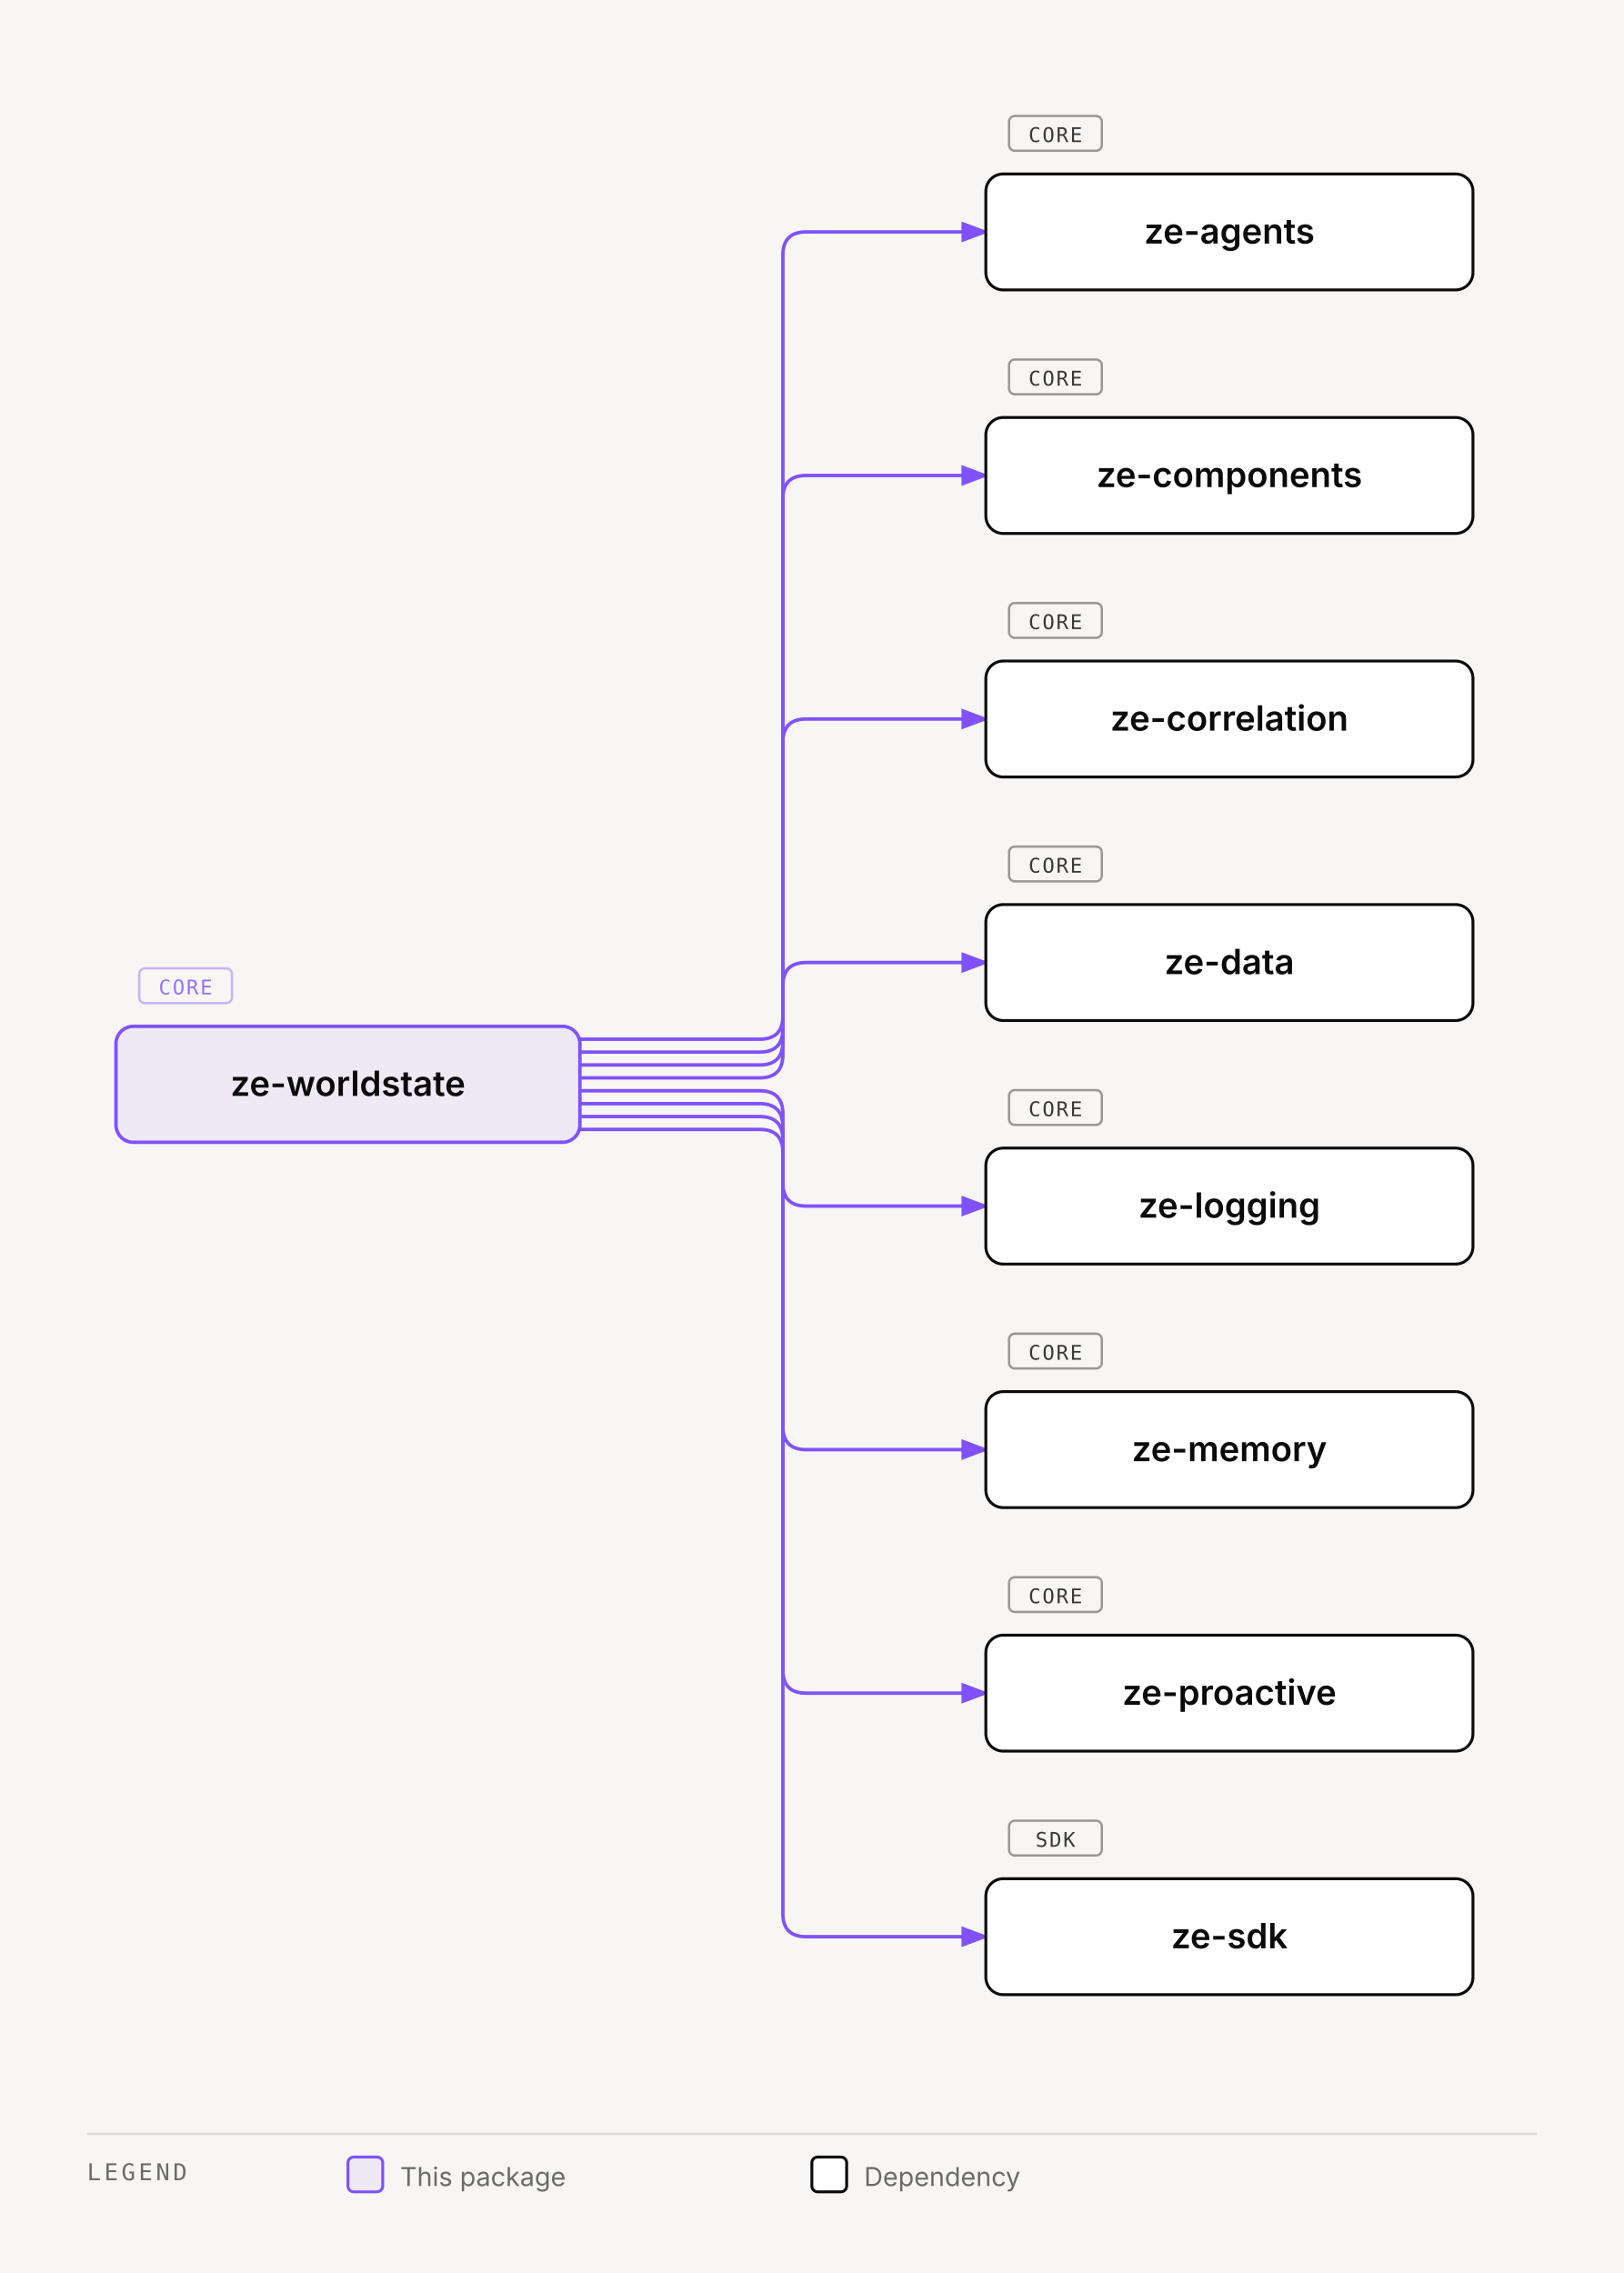
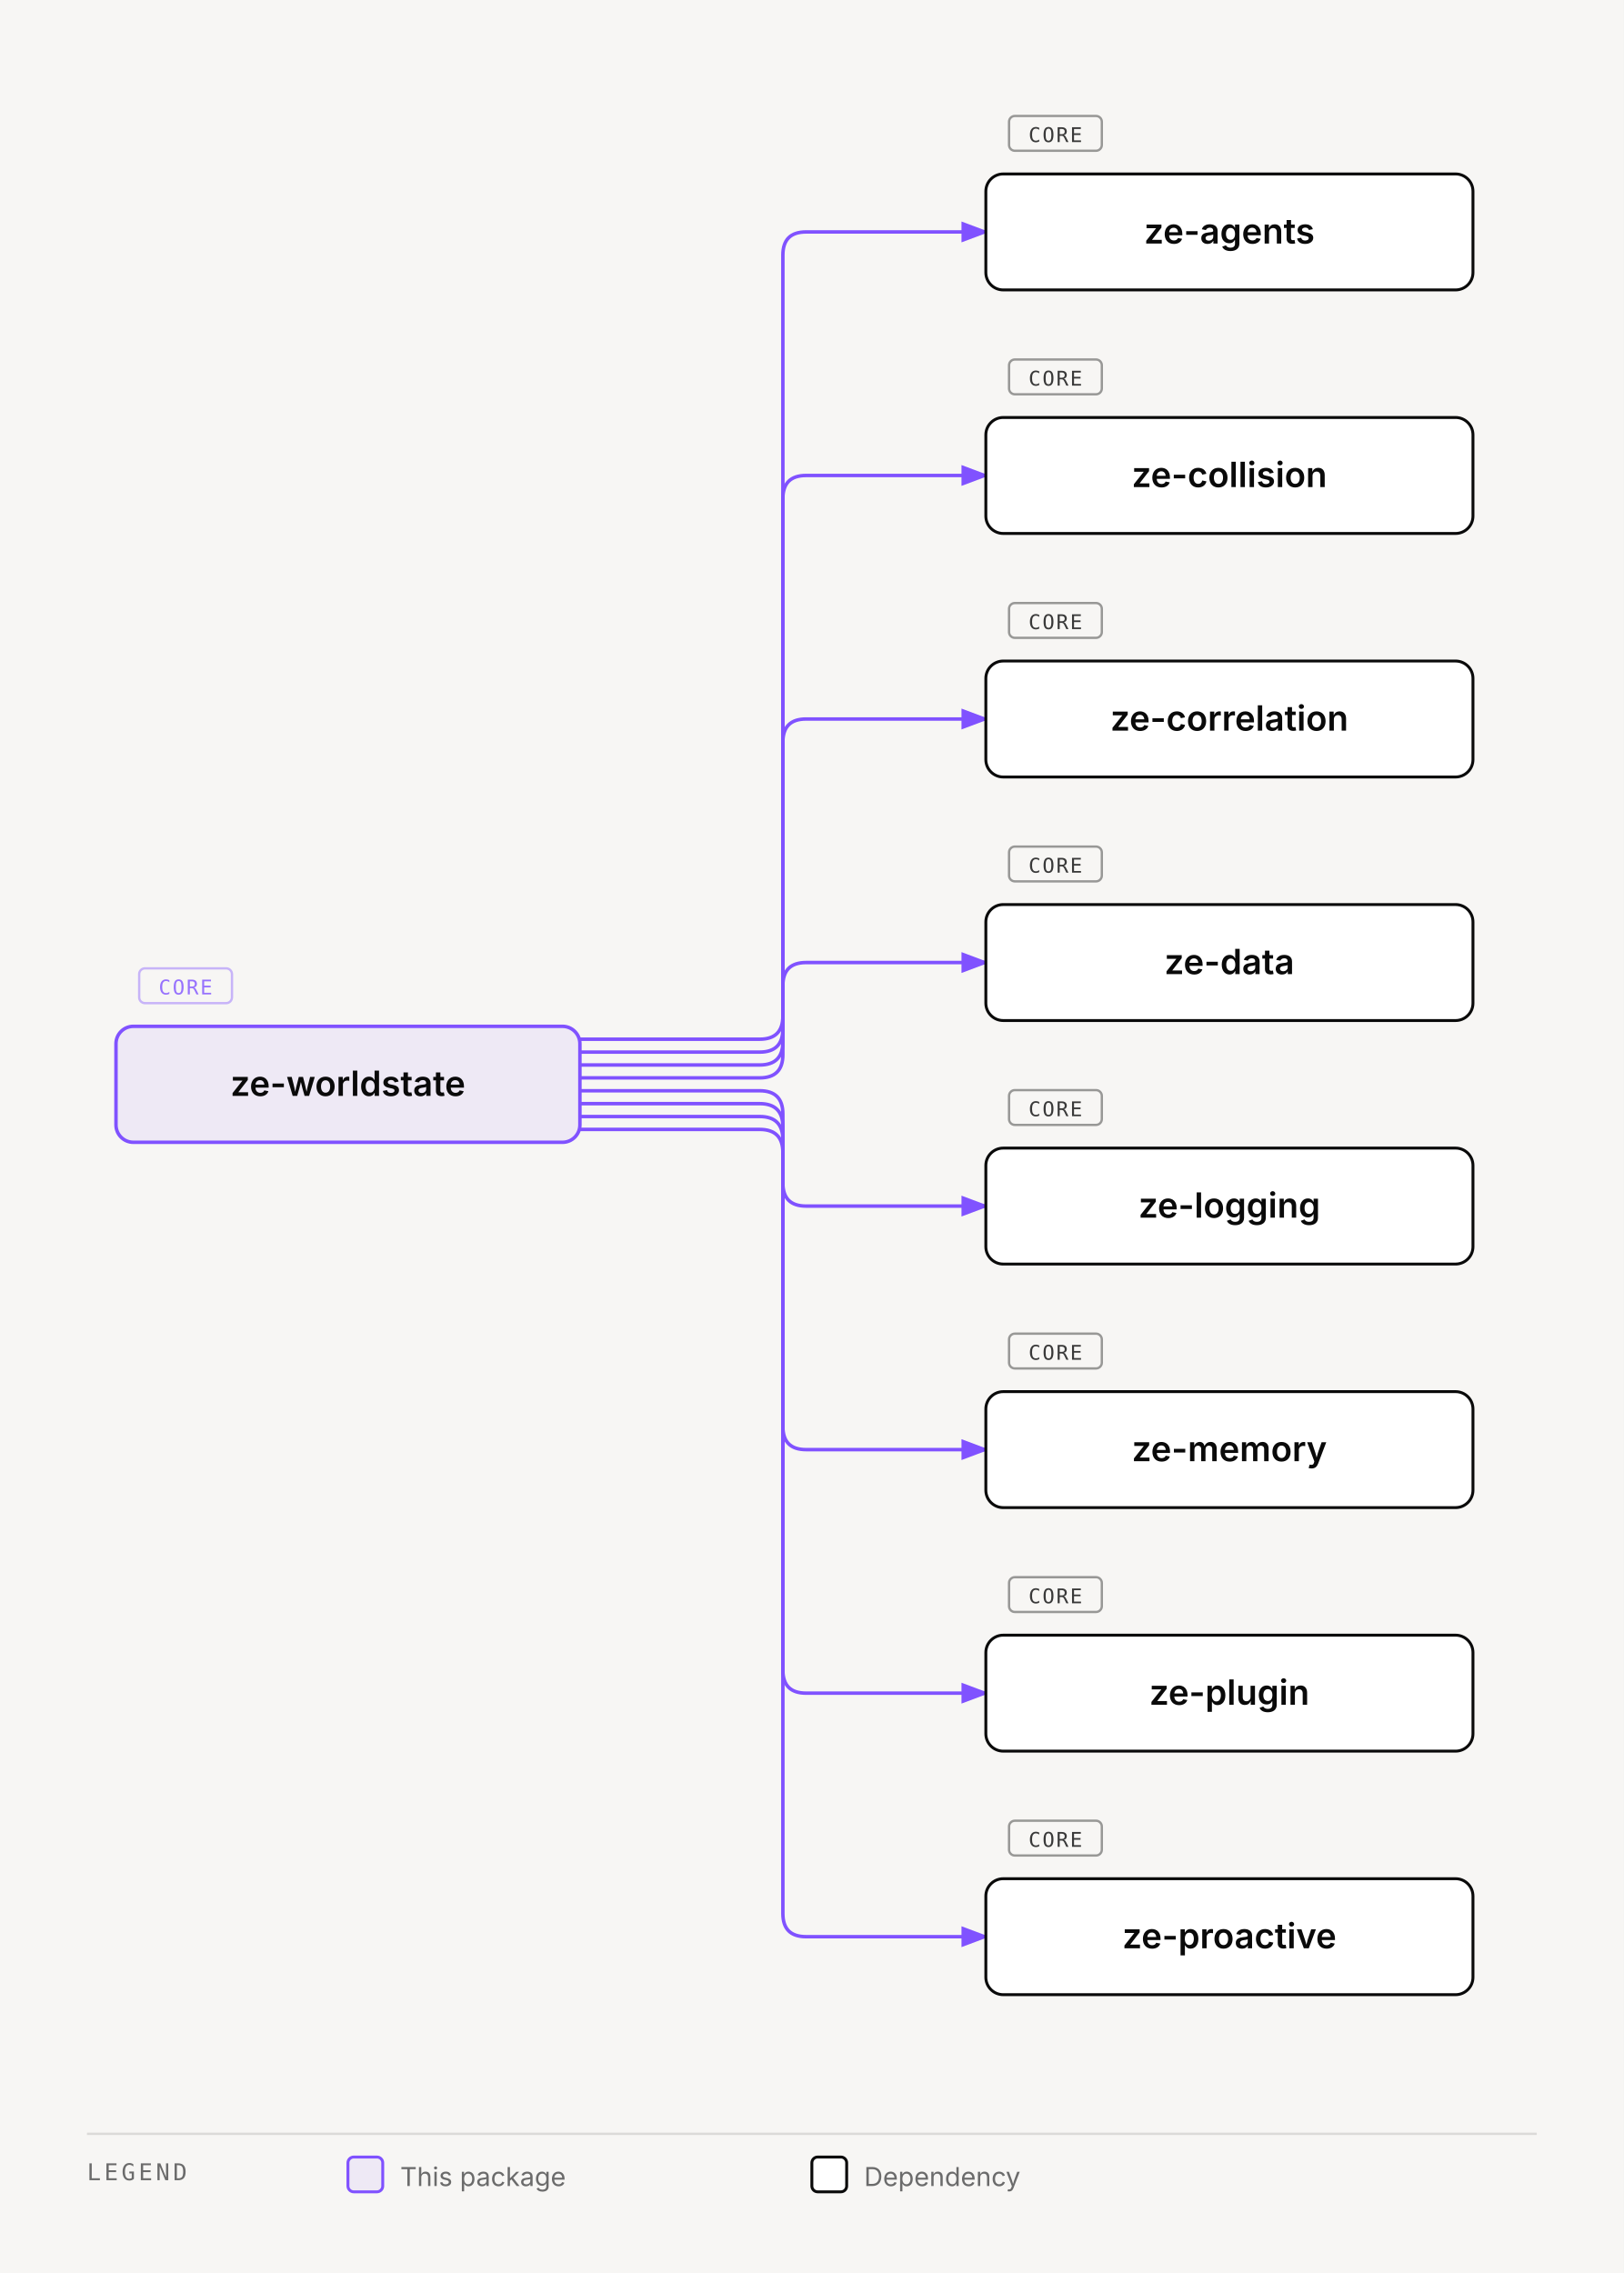
<svg xmlns="http://www.w3.org/2000/svg" viewBox="0 0 560 784" role="img" aria-labelledby="dependencies-title dependencies-desc">
  <defs>
    <marker id="arrow" markerWidth="8" markerHeight="6" refX="7" refY="3" orient="auto">
      <polygon points="0 0, 8 3, 0 6" fill="#6b6b6b" />
    </marker>
    <marker id="arrow-accent" markerWidth="8" markerHeight="6" refX="7" refY="3" orient="auto">
      <polygon points="0 0, 8 3, 0 6" fill="#8052ff" />
    </marker>
  </defs>
  <rect width="100%" height="100%" fill="#f7f6f4" />
  <path d="M 200,358.444 H 262.0 Q 270.0,358.444 270.0,350.444 V 88.0 Q 270.0,80.0 278.0,80.0 H 340" fill="none" stroke="#8052ff" stroke-width="1.2" marker-end="url(#arrow-accent)" />
  <path d="M 200,362.889 H 262.0 Q 270.0,362.889 270.0,354.889 V 172.0 Q 270.0,164.0 278.0,164.0 H 340" fill="none" stroke="#8052ff" stroke-width="1.2" marker-end="url(#arrow-accent)" />
  <path d="M 200,367.333 H 262.0 Q 270.0,367.333 270.0,359.333 V 256.0 Q 270.0,248.0 278.0,248.0 H 340" fill="none" stroke="#8052ff" stroke-width="1.2" marker-end="url(#arrow-accent)" />
  <path d="M 200,371.778 H 262.0 Q 270.0,371.778 270.0,363.778 V 340.0 Q 270.0,332.0 278.0,332.0 H 340" fill="none" stroke="#8052ff" stroke-width="1.2" marker-end="url(#arrow-accent)" />
  <path d="M 200,376.222 H 262.0 Q 270.0,376.222 270.0,384.222 V 408.0 Q 270.0,416.0 278.0,416.0 H 340" fill="none" stroke="#8052ff" stroke-width="1.2" marker-end="url(#arrow-accent)" />
  <path d="M 200,380.667 H 262.0 Q 270.0,380.667 270.0,388.667 V 492.0 Q 270.0,500.0 278.0,500.0 H 340" fill="none" stroke="#8052ff" stroke-width="1.2" marker-end="url(#arrow-accent)" />
  <path d="M 200,385.111 H 262.0 Q 270.0,385.111 270.0,393.111 V 576.0 Q 270.0,584.0 278.0,584.0 H 340" fill="none" stroke="#8052ff" stroke-width="1.2" marker-end="url(#arrow-accent)" />
  <path d="M 200,389.556 H 262.0 Q 270.0,389.556 270.0,397.556 V 660.0 Q 270.0,668.0 278.0,668.0 H 340" fill="none" stroke="#8052ff" stroke-width="1.2" marker-end="url(#arrow-accent)" />
  <rect x="48" y="334.0" width="32" height="12" rx="2" fill="#f7f6f4" />
  <rect x="48" y="334.0" width="32" height="12" rx="2" fill="transparent" stroke="#8052ff" stroke-opacity="0.4" stroke-width="0.8" />
  <text x="64" y="343.0" fill="#8052ff" fill-opacity="0.8" font-size="7" font-family="'Geist Mono', monospace" text-anchor="middle" letter-spacing="0.08em">CORE</text>
  <rect x="40" y="354.0" width="160" height="40" rx="6" fill="#f7f6f4" />
  <rect x="40" y="354.0" width="160" height="40" rx="6" fill="rgba(128,82,255,0.08)" stroke="#8052ff" stroke-width="1.2" />
  <text x="120.0" y="378.0" fill="#0a0a0a" font-size="12" font-weight="600" font-family="'Inter', sans-serif" text-anchor="middle">ze-worldstate</text>
  <rect x="348" y="40" width="32" height="12" rx="2" fill="#f7f6f4" />
  <rect x="348" y="40" width="32" height="12" rx="2" fill="transparent" stroke="#0a0a0a" stroke-opacity="0.4" stroke-width="0.8" />
  <text x="364" y="49" fill="#0a0a0a" fill-opacity="0.8" font-size="7" font-family="'Geist Mono', monospace" text-anchor="middle" letter-spacing="0.08em">CORE</text>
  <rect x="340" y="60" width="168" height="40" rx="6" fill="#f7f6f4" />
  <rect x="340" y="60" width="168" height="40" rx="6" fill="#ffffff" stroke="#0a0a0a" stroke-width="1" />
  <text x="424.0" y="84.0" fill="#0a0a0a" font-size="12" font-weight="600" font-family="'Inter', sans-serif" text-anchor="middle">ze-agents</text>
  <rect x="348" y="124" width="32" height="12" rx="2" fill="#f7f6f4" />
  <rect x="348" y="124" width="32" height="12" rx="2" fill="transparent" stroke="#0a0a0a" stroke-opacity="0.4" stroke-width="0.8" />
  <text x="364" y="133" fill="#0a0a0a" fill-opacity="0.8" font-size="7" font-family="'Geist Mono', monospace" text-anchor="middle" letter-spacing="0.08em">CORE</text>
  <rect x="340" y="144" width="168" height="40" rx="6" fill="#f7f6f4" />
  <rect x="340" y="144" width="168" height="40" rx="6" fill="#ffffff" stroke="#0a0a0a" stroke-width="1" />
-   <text x="424.0" y="168.0" fill="#0a0a0a" font-size="12" font-weight="600" font-family="'Inter', sans-serif" text-anchor="middle">ze-components</text>
+   <text x="424.0" y="168.0" fill="#0a0a0a" font-size="12" font-weight="600" font-family="'Inter', sans-serif" text-anchor="middle">ze-collision</text>
  <rect x="348" y="208" width="32" height="12" rx="2" fill="#f7f6f4" />
  <rect x="348" y="208" width="32" height="12" rx="2" fill="transparent" stroke="#0a0a0a" stroke-opacity="0.4" stroke-width="0.8" />
  <text x="364" y="217" fill="#0a0a0a" fill-opacity="0.8" font-size="7" font-family="'Geist Mono', monospace" text-anchor="middle" letter-spacing="0.08em">CORE</text>
  <rect x="340" y="228" width="168" height="40" rx="6" fill="#f7f6f4" />
  <rect x="340" y="228" width="168" height="40" rx="6" fill="#ffffff" stroke="#0a0a0a" stroke-width="1" />
  <text x="424.0" y="252.0" fill="#0a0a0a" font-size="12" font-weight="600" font-family="'Inter', sans-serif" text-anchor="middle">ze-correlation</text>
  <rect x="348" y="292" width="32" height="12" rx="2" fill="#f7f6f4" />
  <rect x="348" y="292" width="32" height="12" rx="2" fill="transparent" stroke="#0a0a0a" stroke-opacity="0.4" stroke-width="0.8" />
  <text x="364" y="301" fill="#0a0a0a" fill-opacity="0.8" font-size="7" font-family="'Geist Mono', monospace" text-anchor="middle" letter-spacing="0.08em">CORE</text>
  <rect x="340" y="312" width="168" height="40" rx="6" fill="#f7f6f4" />
  <rect x="340" y="312" width="168" height="40" rx="6" fill="#ffffff" stroke="#0a0a0a" stroke-width="1" />
  <text x="424.0" y="336.0" fill="#0a0a0a" font-size="12" font-weight="600" font-family="'Inter', sans-serif" text-anchor="middle">ze-data</text>
  <rect x="348" y="376" width="32" height="12" rx="2" fill="#f7f6f4" />
  <rect x="348" y="376" width="32" height="12" rx="2" fill="transparent" stroke="#0a0a0a" stroke-opacity="0.4" stroke-width="0.8" />
  <text x="364" y="385" fill="#0a0a0a" fill-opacity="0.8" font-size="7" font-family="'Geist Mono', monospace" text-anchor="middle" letter-spacing="0.08em">CORE</text>
  <rect x="340" y="396" width="168" height="40" rx="6" fill="#f7f6f4" />
  <rect x="340" y="396" width="168" height="40" rx="6" fill="#ffffff" stroke="#0a0a0a" stroke-width="1" />
  <text x="424.0" y="420.0" fill="#0a0a0a" font-size="12" font-weight="600" font-family="'Inter', sans-serif" text-anchor="middle">ze-logging</text>
  <rect x="348" y="460" width="32" height="12" rx="2" fill="#f7f6f4" />
  <rect x="348" y="460" width="32" height="12" rx="2" fill="transparent" stroke="#0a0a0a" stroke-opacity="0.4" stroke-width="0.8" />
  <text x="364" y="469" fill="#0a0a0a" fill-opacity="0.8" font-size="7" font-family="'Geist Mono', monospace" text-anchor="middle" letter-spacing="0.08em">CORE</text>
  <rect x="340" y="480" width="168" height="40" rx="6" fill="#f7f6f4" />
  <rect x="340" y="480" width="168" height="40" rx="6" fill="#ffffff" stroke="#0a0a0a" stroke-width="1" />
  <text x="424.0" y="504.0" fill="#0a0a0a" font-size="12" font-weight="600" font-family="'Inter', sans-serif" text-anchor="middle">ze-memory</text>
  <rect x="348" y="544" width="32" height="12" rx="2" fill="#f7f6f4" />
  <rect x="348" y="544" width="32" height="12" rx="2" fill="transparent" stroke="#0a0a0a" stroke-opacity="0.4" stroke-width="0.8" />
  <text x="364" y="553" fill="#0a0a0a" fill-opacity="0.8" font-size="7" font-family="'Geist Mono', monospace" text-anchor="middle" letter-spacing="0.08em">CORE</text>
  <rect x="340" y="564" width="168" height="40" rx="6" fill="#f7f6f4" />
  <rect x="340" y="564" width="168" height="40" rx="6" fill="#ffffff" stroke="#0a0a0a" stroke-width="1" />
-   <text x="424.0" y="588.0" fill="#0a0a0a" font-size="12" font-weight="600" font-family="'Inter', sans-serif" text-anchor="middle">ze-proactive</text>
+   <text x="424.0" y="588.0" fill="#0a0a0a" font-size="12" font-weight="600" font-family="'Inter', sans-serif" text-anchor="middle">ze-plugin</text>
  <rect x="348" y="628" width="32" height="12" rx="2" fill="#f7f6f4" />
  <rect x="348" y="628" width="32" height="12" rx="2" fill="transparent" stroke="#0a0a0a" stroke-opacity="0.4" stroke-width="0.8" />
-   <text x="364" y="637" fill="#0a0a0a" fill-opacity="0.8" font-size="7" font-family="'Geist Mono', monospace" text-anchor="middle" letter-spacing="0.08em">SDK</text>
+   <text x="364" y="637" fill="#0a0a0a" fill-opacity="0.8" font-size="7" font-family="'Geist Mono', monospace" text-anchor="middle" letter-spacing="0.08em">CORE</text>
  <rect x="340" y="648" width="168" height="40" rx="6" fill="#f7f6f4" />
  <rect x="340" y="648" width="168" height="40" rx="6" fill="#ffffff" stroke="#0a0a0a" stroke-width="1" />
-   <text x="424.0" y="672.0" fill="#0a0a0a" font-size="12" font-weight="600" font-family="'Inter', sans-serif" text-anchor="middle">ze-sdk</text>
+   <text x="424.0" y="672.0" fill="#0a0a0a" font-size="12" font-weight="600" font-family="'Inter', sans-serif" text-anchor="middle">ze-proactive</text>
  <line x1="30" y1="736" x2="530" y2="736" stroke="rgba(10,10,10,0.12)" stroke-width="0.8" />
  <text x="30" y="752" fill="#6b6b6b" font-size="8" font-family="'Geist Mono', monospace" letter-spacing="0.14em">LEGEND</text>
  <rect x="120" y="744" width="12" height="12" rx="2" fill="rgba(128,82,255,0.08)" stroke="#8052ff" stroke-width="1" />
  <text x="138" y="754" fill="#6b6b6b" font-size="9" font-family="'Inter', sans-serif">This package</text>
  <rect x="280" y="744" width="12" height="12" rx="2" fill="#ffffff" stroke="#0a0a0a" stroke-width="1" />
  <text x="298" y="754" fill="#6b6b6b" font-size="9" font-family="'Inter', sans-serif">Dependency</text>
</svg>
